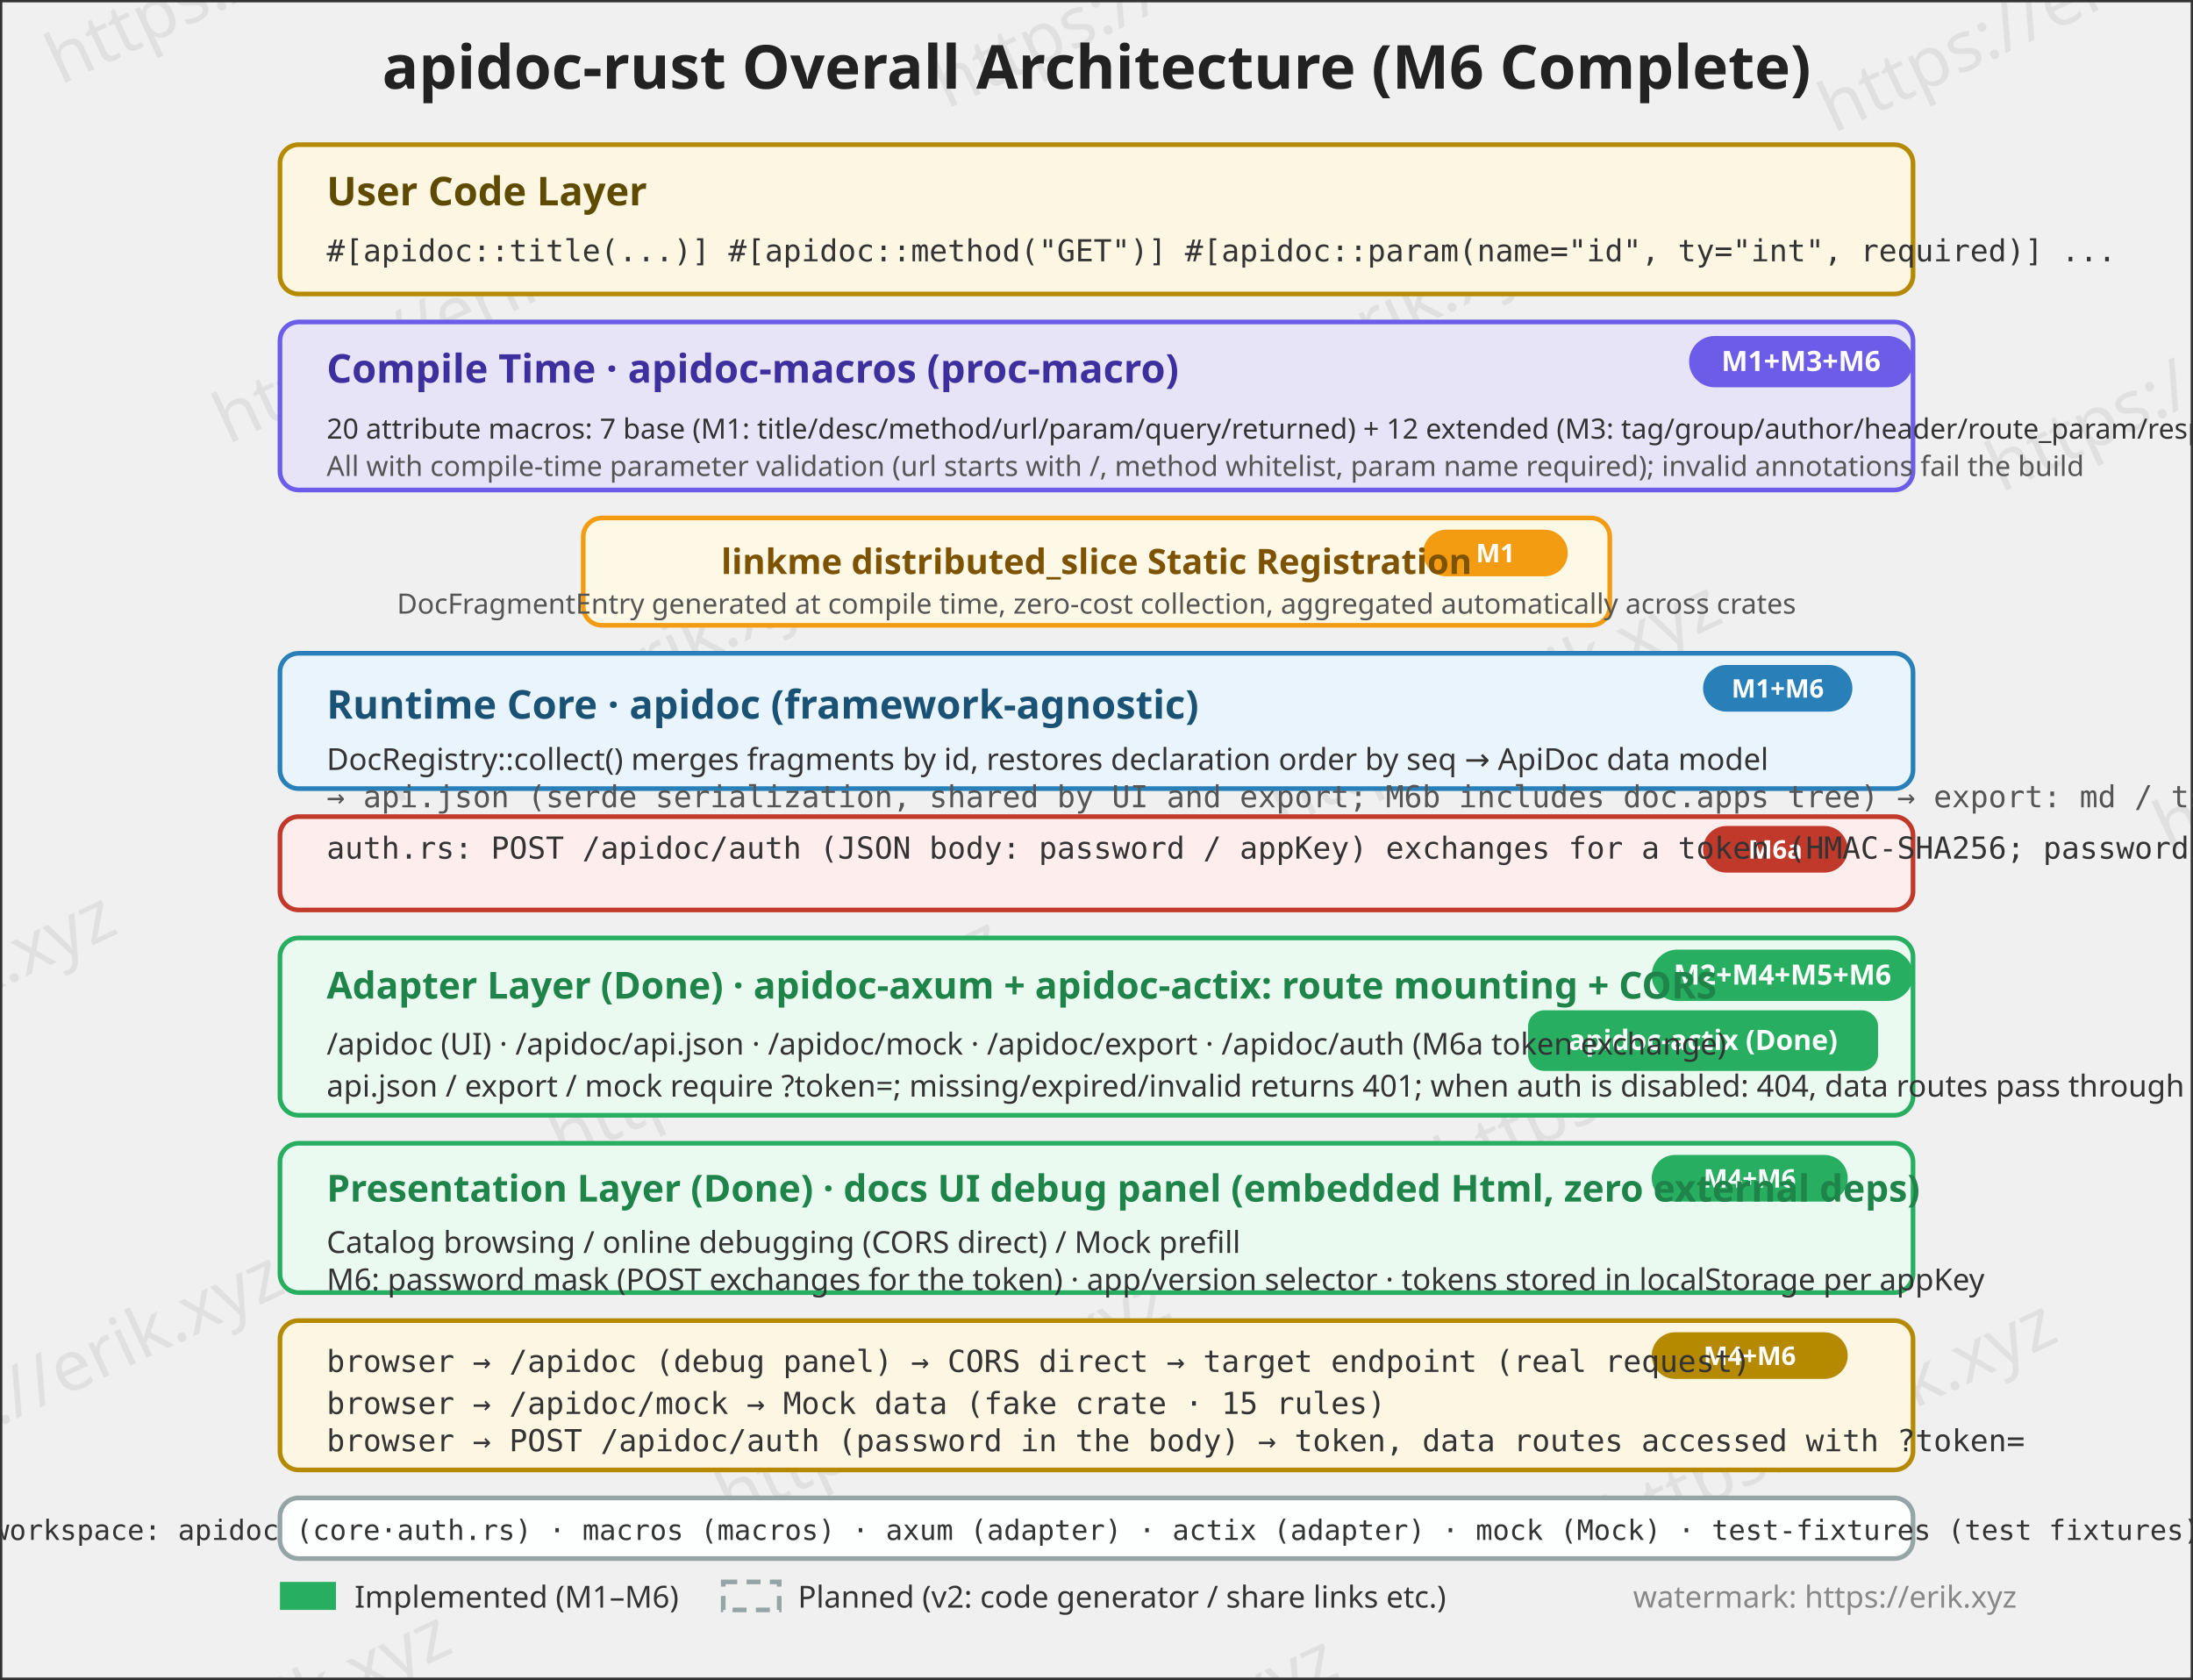
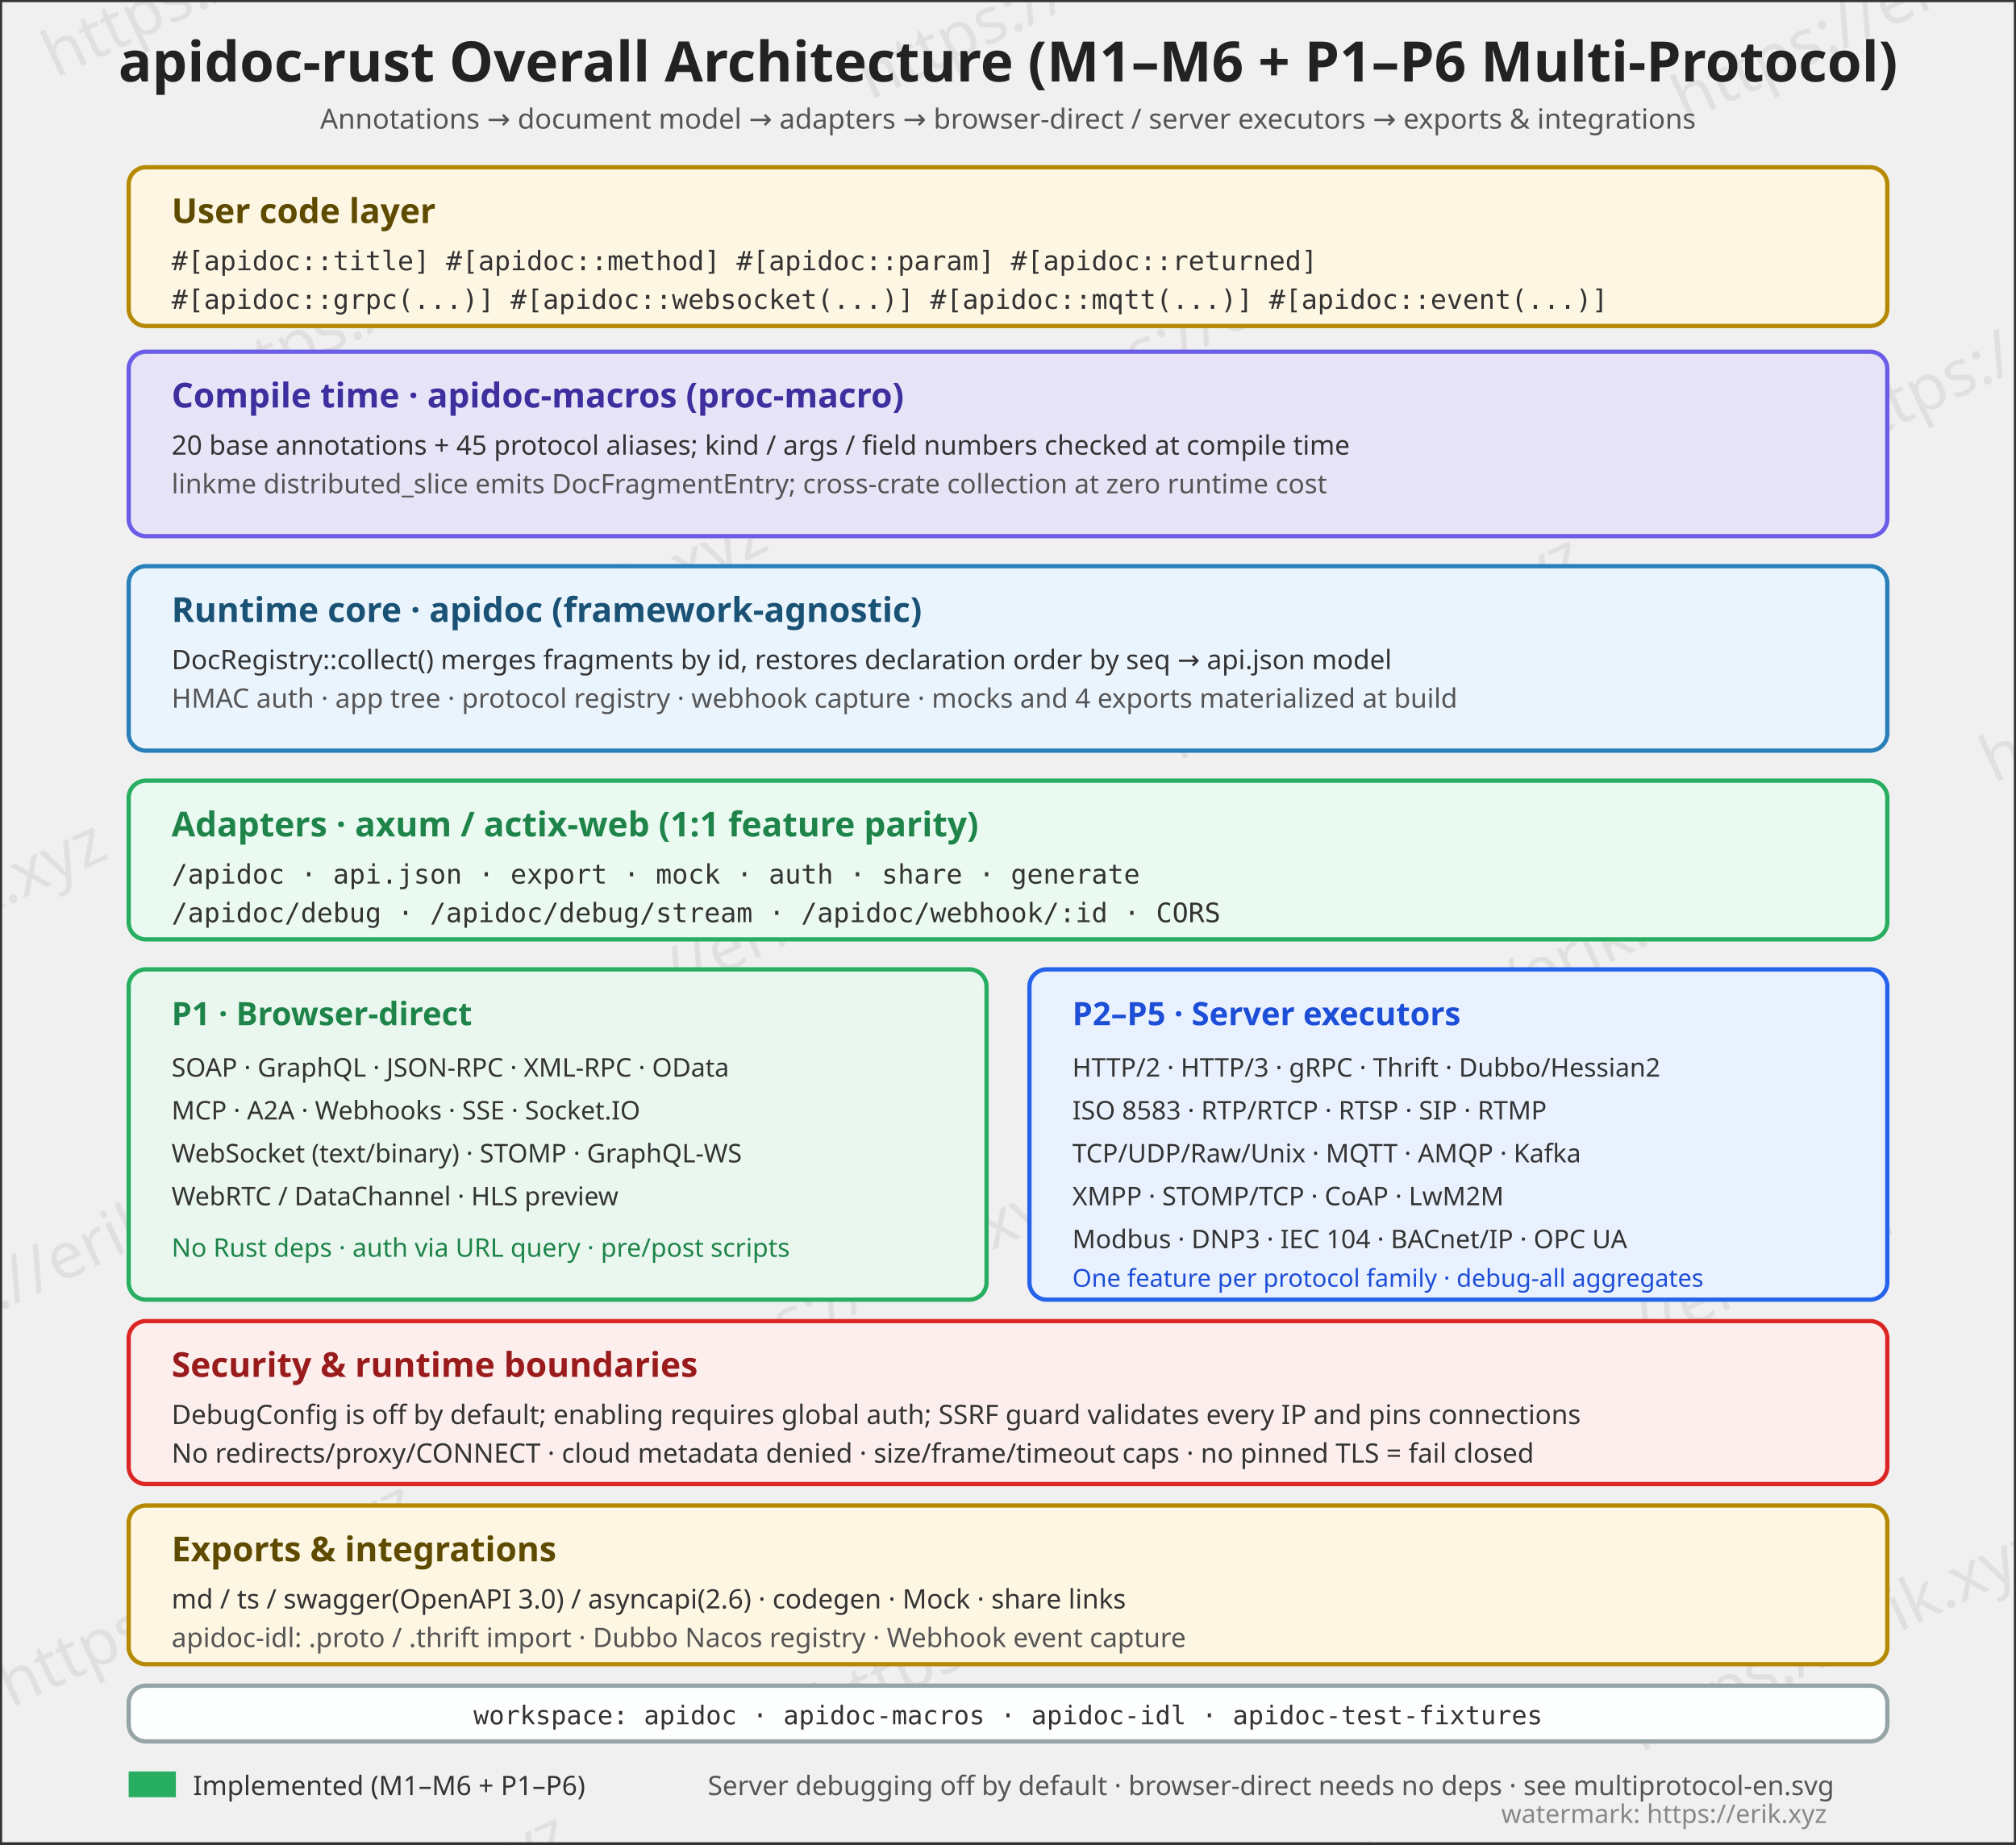
- <svg xmlns="http://www.w3.org/2000/svg" viewBox="0 0 940 720" font-family="sans-serif">
+ <svg xmlns="http://www.w3.org/2000/svg" viewBox="0 0 940 860" font-family="sans-serif">
  <defs>
    <pattern id="wm" width="340" height="170" patternUnits="userSpaceOnUse" patternTransform="rotate(-25)">
      <text x="8" y="44" font-size="30" fill="#888888" opacity="0.15">https://erik.xyz</text>
    </pattern>
  </defs>
-   <rect width="940" height="720" fill="url(#wm)" />
-   <rect x="0" y="0" width="940" height="720" fill="none" stroke="#333" stroke-width="2" />
-   <text x="470" y="38" text-anchor="middle" font-size="26" font-weight="bold" fill="#222">apidoc-rust Overall Architecture (M6 Complete)</text>
-   <rect x="120" y="62" width="700" height="64" rx="8" fill="#fdf6e3" stroke="#b58900" stroke-width="2" />
-   <text x="140" y="88" font-size="17" font-weight="bold" fill="#5f4b00">User Code Layer</text>
-   <text x="140" y="112" font-size="13" fill="#333" font-family="monospace">#[apidoc::title(...)]  #[apidoc::method("GET")]  #[apidoc::param(name="id", ty="int", required)] ...</text>
-   <rect x="120" y="138" width="700" height="72" rx="8" fill="#e8e4f8" stroke="#6c5ce7" stroke-width="2" />
-   <rect x="724" y="144" width="96" height="22" rx="11" fill="#6c5ce7" />
-   <text x="772" y="159" text-anchor="middle" font-size="12" fill="#fff" font-weight="bold">M1+M3+M6</text>
-   <text x="140" y="164" font-size="17" font-weight="bold" fill="#3d2f9e">Compile Time · apidoc-macros (proc-macro)</text>
-   <text x="140" y="188" font-size="12" fill="#333">20 attribute macros: 7 base (M1: title/desc/method/url/param/query/returned) + 12 extended (M3: tag/group/author/header/route_param/response_status/success/error/not_debug/md/sort/ref) + M6 app mounting</text>
-   <text x="140" y="204" font-size="12" fill="#555">All with compile-time parameter validation (url starts with /, method whitelist, param name required); invalid annotations fail the build</text>
-   <rect x="250" y="222" width="440" height="46" rx="8" fill="#fef9e7" stroke="#f39c12" stroke-width="2" />
-   <rect x="610" y="227" width="62" height="20" rx="10" fill="#f39c12" />
-   <text x="641" y="241" text-anchor="middle" font-size="11" fill="#fff" font-weight="bold">M1</text>
-   <text x="470" y="246" text-anchor="middle" font-size="15" font-weight="bold" fill="#7d5200">linkme distributed_slice Static Registration</text>
-   <text x="470" y="263" text-anchor="middle" font-size="12" fill="#555">DocFragmentEntry generated at compile time, zero-cost collection, aggregated automatically across crates</text>
-   <rect x="120" y="280" width="700" height="58" rx="8" fill="#eaf4fd" stroke="#2980b9" stroke-width="2" />
-   <rect x="730" y="285" width="64" height="20" rx="10" fill="#2980b9" />
-   <text x="762" y="299" text-anchor="middle" font-size="11" fill="#fff" font-weight="bold">M1+M6</text>
-   <text x="140" y="308" font-size="17" font-weight="bold" fill="#1a5276">Runtime Core · apidoc (framework-agnostic)</text>
-   <text x="140" y="330" font-size="13" fill="#333">DocRegistry::collect() merges fragments by id, restores declaration order by seq → ApiDoc data model</text>
-   <text x="140" y="346" font-size="13" fill="#555" font-family="monospace">→ api.json (serde serialization, shared by UI and export; M6b includes doc.apps tree) → export: md / ts / swagger (OpenAPI3)</text>
-   <rect x="120" y="350" width="700" height="40" rx="8" fill="#fdedec" stroke="#c0392b" stroke-width="2" />
-   <rect x="730" y="354" width="62" height="20" rx="10" fill="#c0392b" />
-   <text x="761" y="368" text-anchor="middle" font-size="11" fill="#fff" font-weight="bold">M6a</text>
-   <text x="140" y="368" font-size="13" fill="#333" font-family="monospace">auth.rs: POST /apidoc/auth (JSON body: password / appKey) exchanges for a token (HMAC-SHA256; password/secret_key are never serialized)</text>
-   <rect x="120" y="402" width="700" height="76" rx="8" fill="#eafaf1" stroke="#27ae60" stroke-width="2" />
-   <rect x="708" y="407" width="112" height="22" rx="11" fill="#27ae60" />
-   <text x="764" y="422" text-anchor="middle" font-size="12" fill="#fff" font-weight="bold">M2+M4+M5+M6</text>
-   <text x="140" y="428" font-size="16" font-weight="bold" fill="#1e8449">Adapter Layer (Done) · apidoc-axum + apidoc-actix: route mounting + CORS</text>
-   <rect x="656" y="434" width="148" height="24" rx="6" fill="#27ae60" stroke="#27ae60" stroke-width="2" />
-   <text x="730" y="450" text-anchor="middle" font-size="12" fill="#fff" font-weight="bold">apidoc-actix (Done)</text>
-   <text x="140" y="452" font-size="13" fill="#333">/apidoc (UI) · /apidoc/api.json · /apidoc/mock · /apidoc/export · /apidoc/auth (M6a token exchange)</text>
-   <text x="140" y="470" font-size="13" fill="#333">api.json / export / mock require ?token=; missing/expired/invalid returns 401; when auth is disabled: 404, data routes pass through</text>
-   <rect x="120" y="490" width="700" height="64" rx="8" fill="#eafaf1" stroke="#27ae60" stroke-width="2" />
-   <rect x="708" y="495" width="84" height="20" rx="10" fill="#27ae60" />
-   <text x="750" y="509" text-anchor="middle" font-size="11" fill="#fff" font-weight="bold">M4+M6</text>
-   <text x="140" y="515" font-size="16" font-weight="bold" fill="#1e8449">Presentation Layer (Done) · docs UI debug panel (embedded Html, zero external deps)</text>
-   <text x="140" y="537" font-size="13" fill="#333">Catalog browsing / online debugging (CORS direct) / Mock prefill</text>
-   <text x="140" y="553" font-size="13" fill="#333">M6: password mask (POST exchanges for the token) · app/version selector · tokens stored in localStorage per appKey</text>
-   <rect x="120" y="566" width="700" height="64" rx="8" fill="#fdf6e3" stroke="#b58900" stroke-width="2" />
-   <rect x="708" y="571" width="84" height="20" rx="10" fill="#b58900" />
-   <text x="750" y="585" text-anchor="middle" font-size="11" fill="#fff" font-weight="bold">M4+M6</text>
-   <text x="140" y="588" font-size="13" fill="#333" font-family="monospace">browser → /apidoc (debug panel) → CORS direct → target endpoint (real request)</text>
-   <text x="140" y="606" font-size="13" fill="#333" font-family="monospace">browser → /apidoc/mock → Mock data (fake crate · 15 rules)</text>
-   <text x="140" y="622" font-size="13" fill="#333" font-family="monospace">browser → POST /apidoc/auth (password in the body) → token, data routes accessed with ?token=</text>
-   <rect x="120" y="642" width="700" height="26" rx="8" fill="#fdfefe" stroke="#95a5a6" stroke-width="2" />
-   <text x="470" y="660" text-anchor="middle" font-size="12" fill="#333" font-family="monospace">workspace: apidoc (core·auth.rs) · macros (macros) · axum (adapter) · actix (adapter) · mock (Mock) · test-fixtures (test fixtures)</text>
-   <rect x="120" y="678" width="24" height="12" fill="#27ae60" />
-   <text x="152" y="689" font-size="13" fill="#333">Implemented (M1–M6)</text>
-   <rect x="310" y="678" width="24" height="12" fill="none" stroke="#95a5a6" stroke-width="2" stroke-dasharray="6 4" />
-   <text x="342" y="689" font-size="13" fill="#333">Planned (v2: code generator / share links etc.)</text>
-   <text x="700" y="689" font-size="13" fill="#888">watermark: https://erik.xyz</text>
+   <rect width="940" height="860" fill="url(#wm)" />
+   <rect x="0" y="0" width="940" height="860" fill="none" stroke="#333" stroke-width="2" />
+   <text x="470" y="38" text-anchor="middle" font-size="26" font-weight="bold" fill="#222">apidoc-rust Overall Architecture (M1–M6 + P1–P6 Multi-Protocol)</text>
+   <text x="470" y="60" text-anchor="middle" font-size="13" fill="#555">Annotations → document model → adapters → browser-direct / server executors → exports &amp; integrations</text>
+   <rect x="60" y="78" width="820" height="74" rx="8" fill="#fdf6e3" stroke="#b58900" stroke-width="2" />
+   <text x="80" y="104" font-size="16" font-weight="bold" fill="#5f4b00">User code layer</text>
+   <text x="80" y="126" font-size="12.5" fill="#333" font-family="monospace">#[apidoc::title] #[apidoc::method] #[apidoc::param] #[apidoc::returned]</text>
+   <text x="80" y="144" font-size="12.5" fill="#333" font-family="monospace">#[apidoc::grpc(...)] #[apidoc::websocket(...)] #[apidoc::mqtt(...)] #[apidoc::event(...)]</text>
+   <rect x="60" y="164" width="820" height="86" rx="8" fill="#e8e4f8" stroke="#6c5ce7" stroke-width="2" />
+   <text x="80" y="190" font-size="16" font-weight="bold" fill="#3d2f9e">Compile time · apidoc-macros (proc-macro)</text>
+   <text x="80" y="212" font-size="12.5" fill="#333">20 base annotations + 45 protocol aliases; kind / args / field numbers checked at compile time</text>
+   <text x="80" y="230" font-size="12.5" fill="#555">linkme distributed_slice emits DocFragmentEntry; cross-crate collection at zero runtime cost</text>
+   <rect x="60" y="264" width="820" height="86" rx="8" fill="#eaf4fd" stroke="#2980b9" stroke-width="2" />
+   <text x="80" y="290" font-size="16" font-weight="bold" fill="#1a5276">Runtime core · apidoc (framework-agnostic)</text>
+   <text x="80" y="312" font-size="12.5" fill="#333">DocRegistry::collect() merges fragments by id, restores declaration order by seq → api.json model</text>
+   <text x="80" y="330" font-size="12.5" fill="#555">HMAC auth · app tree · protocol registry · webhook capture · mocks and 4 exports materialized at build</text>
+   <rect x="60" y="364" width="820" height="74" rx="8" fill="#eafaf1" stroke="#27ae60" stroke-width="2" />
+   <text x="80" y="390" font-size="16" font-weight="bold" fill="#1e8449">Adapters · axum / actix-web (1:1 feature parity)</text>
+   <text x="80" y="412" font-size="12.5" fill="#333" font-family="monospace">/apidoc · api.json · export · mock · auth · share · generate</text>
+   <text x="80" y="430" font-size="12.5" fill="#333" font-family="monospace">/apidoc/debug · /apidoc/debug/stream · /apidoc/webhook/:id · CORS</text>
+   <rect x="60" y="452" width="400" height="154" rx="8" fill="#eaf7ef" stroke="#27ae60" stroke-width="2" />
+   <text x="80" y="478" font-size="15" font-weight="bold" fill="#1e8449">P1 · Browser-direct</text>
+   <text x="80" y="502" font-size="12" fill="#333">SOAP · GraphQL · JSON-RPC · XML-RPC · OData</text>
+   <text x="80" y="522" font-size="12" fill="#333">MCP · A2A · Webhooks · SSE · Socket.IO</text>
+   <text x="80" y="542" font-size="12" fill="#333">WebSocket (text/binary) · STOMP · GraphQL-WS</text>
+   <text x="80" y="562" font-size="12" fill="#333">WebRTC / DataChannel · HLS preview</text>
+   <text x="80" y="586" font-size="12" fill="#1e8449">No Rust deps · auth via URL query · pre/post scripts</text>
+   <rect x="480" y="452" width="400" height="154" rx="8" fill="#eaf1fe" stroke="#2563eb" stroke-width="2" />
+   <text x="500" y="478" font-size="15" font-weight="bold" fill="#1d4ed8">P2–P5 · Server executors</text>
+   <text x="500" y="502" font-size="12" fill="#333">HTTP/2 · HTTP/3 · gRPC · Thrift · Dubbo/Hessian2</text>
+   <text x="500" y="522" font-size="12" fill="#333">ISO 8583 · RTP/RTCP · RTSP · SIP · RTMP</text>
+   <text x="500" y="542" font-size="12" fill="#333">TCP/UDP/Raw/Unix · MQTT · AMQP · Kafka</text>
+   <text x="500" y="562" font-size="12" fill="#333">XMPP · STOMP/TCP · CoAP · LwM2M</text>
+   <text x="500" y="582" font-size="12" fill="#333">Modbus · DNP3 · IEC 104 · BACnet/IP · OPC UA</text>
+   <text x="500" y="600" font-size="11.5" fill="#1d4ed8">One feature per protocol family · debug-all aggregates</text>
+   <rect x="60" y="616" width="820" height="76" rx="8" fill="#fdeeee" stroke="#dc2626" stroke-width="2" />
+   <text x="80" y="642" font-size="16" font-weight="bold" fill="#991b1b">Security &amp; runtime boundaries</text>
+   <text x="80" y="664" font-size="12.5" fill="#333">DebugConfig is off by default; enabling requires global auth; SSRF guard validates every IP and pins connections</text>
+   <text x="80" y="682" font-size="12.5" fill="#333">No redirects/proxy/CONNECT · cloud metadata denied · size/frame/timeout caps · no pinned TLS = fail closed</text>
+   <rect x="60" y="702" width="820" height="74" rx="8" fill="#fdf6e3" stroke="#b58900" stroke-width="2" />
+   <text x="80" y="728" font-size="16" font-weight="bold" fill="#5f4b00">Exports &amp; integrations</text>
+   <text x="80" y="750" font-size="12.5" fill="#333">md / ts / swagger(OpenAPI 3.0) / asyncapi(2.6) · codegen · Mock · share links</text>
+   <text x="80" y="768" font-size="12.5" fill="#555">apidoc-idl: .proto / .thrift import · Dubbo Nacos registry · Webhook event capture</text>
+   <rect x="60" y="786" width="820" height="26" rx="8" fill="#fdfefe" stroke="#95a5a6" stroke-width="2" />
+   <text x="470" y="804" text-anchor="middle" font-size="12" fill="#333" font-family="monospace">workspace: apidoc · apidoc-macros · apidoc-idl · apidoc-test-fixtures</text>
+   <rect x="60" y="826" width="22" height="12" fill="#27ae60" />
+   <text x="90" y="837" font-size="12.5" fill="#333">Implemented (M1–M6 + P1–P6)</text>
+   <text x="330" y="837" font-size="12.5" fill="#555">Server debugging off by default · browser-direct needs no deps · see multiprotocol-en.svg</text>
+   <text x="700" y="850" font-size="12" fill="#888">watermark: https://erik.xyz</text>
</svg>
